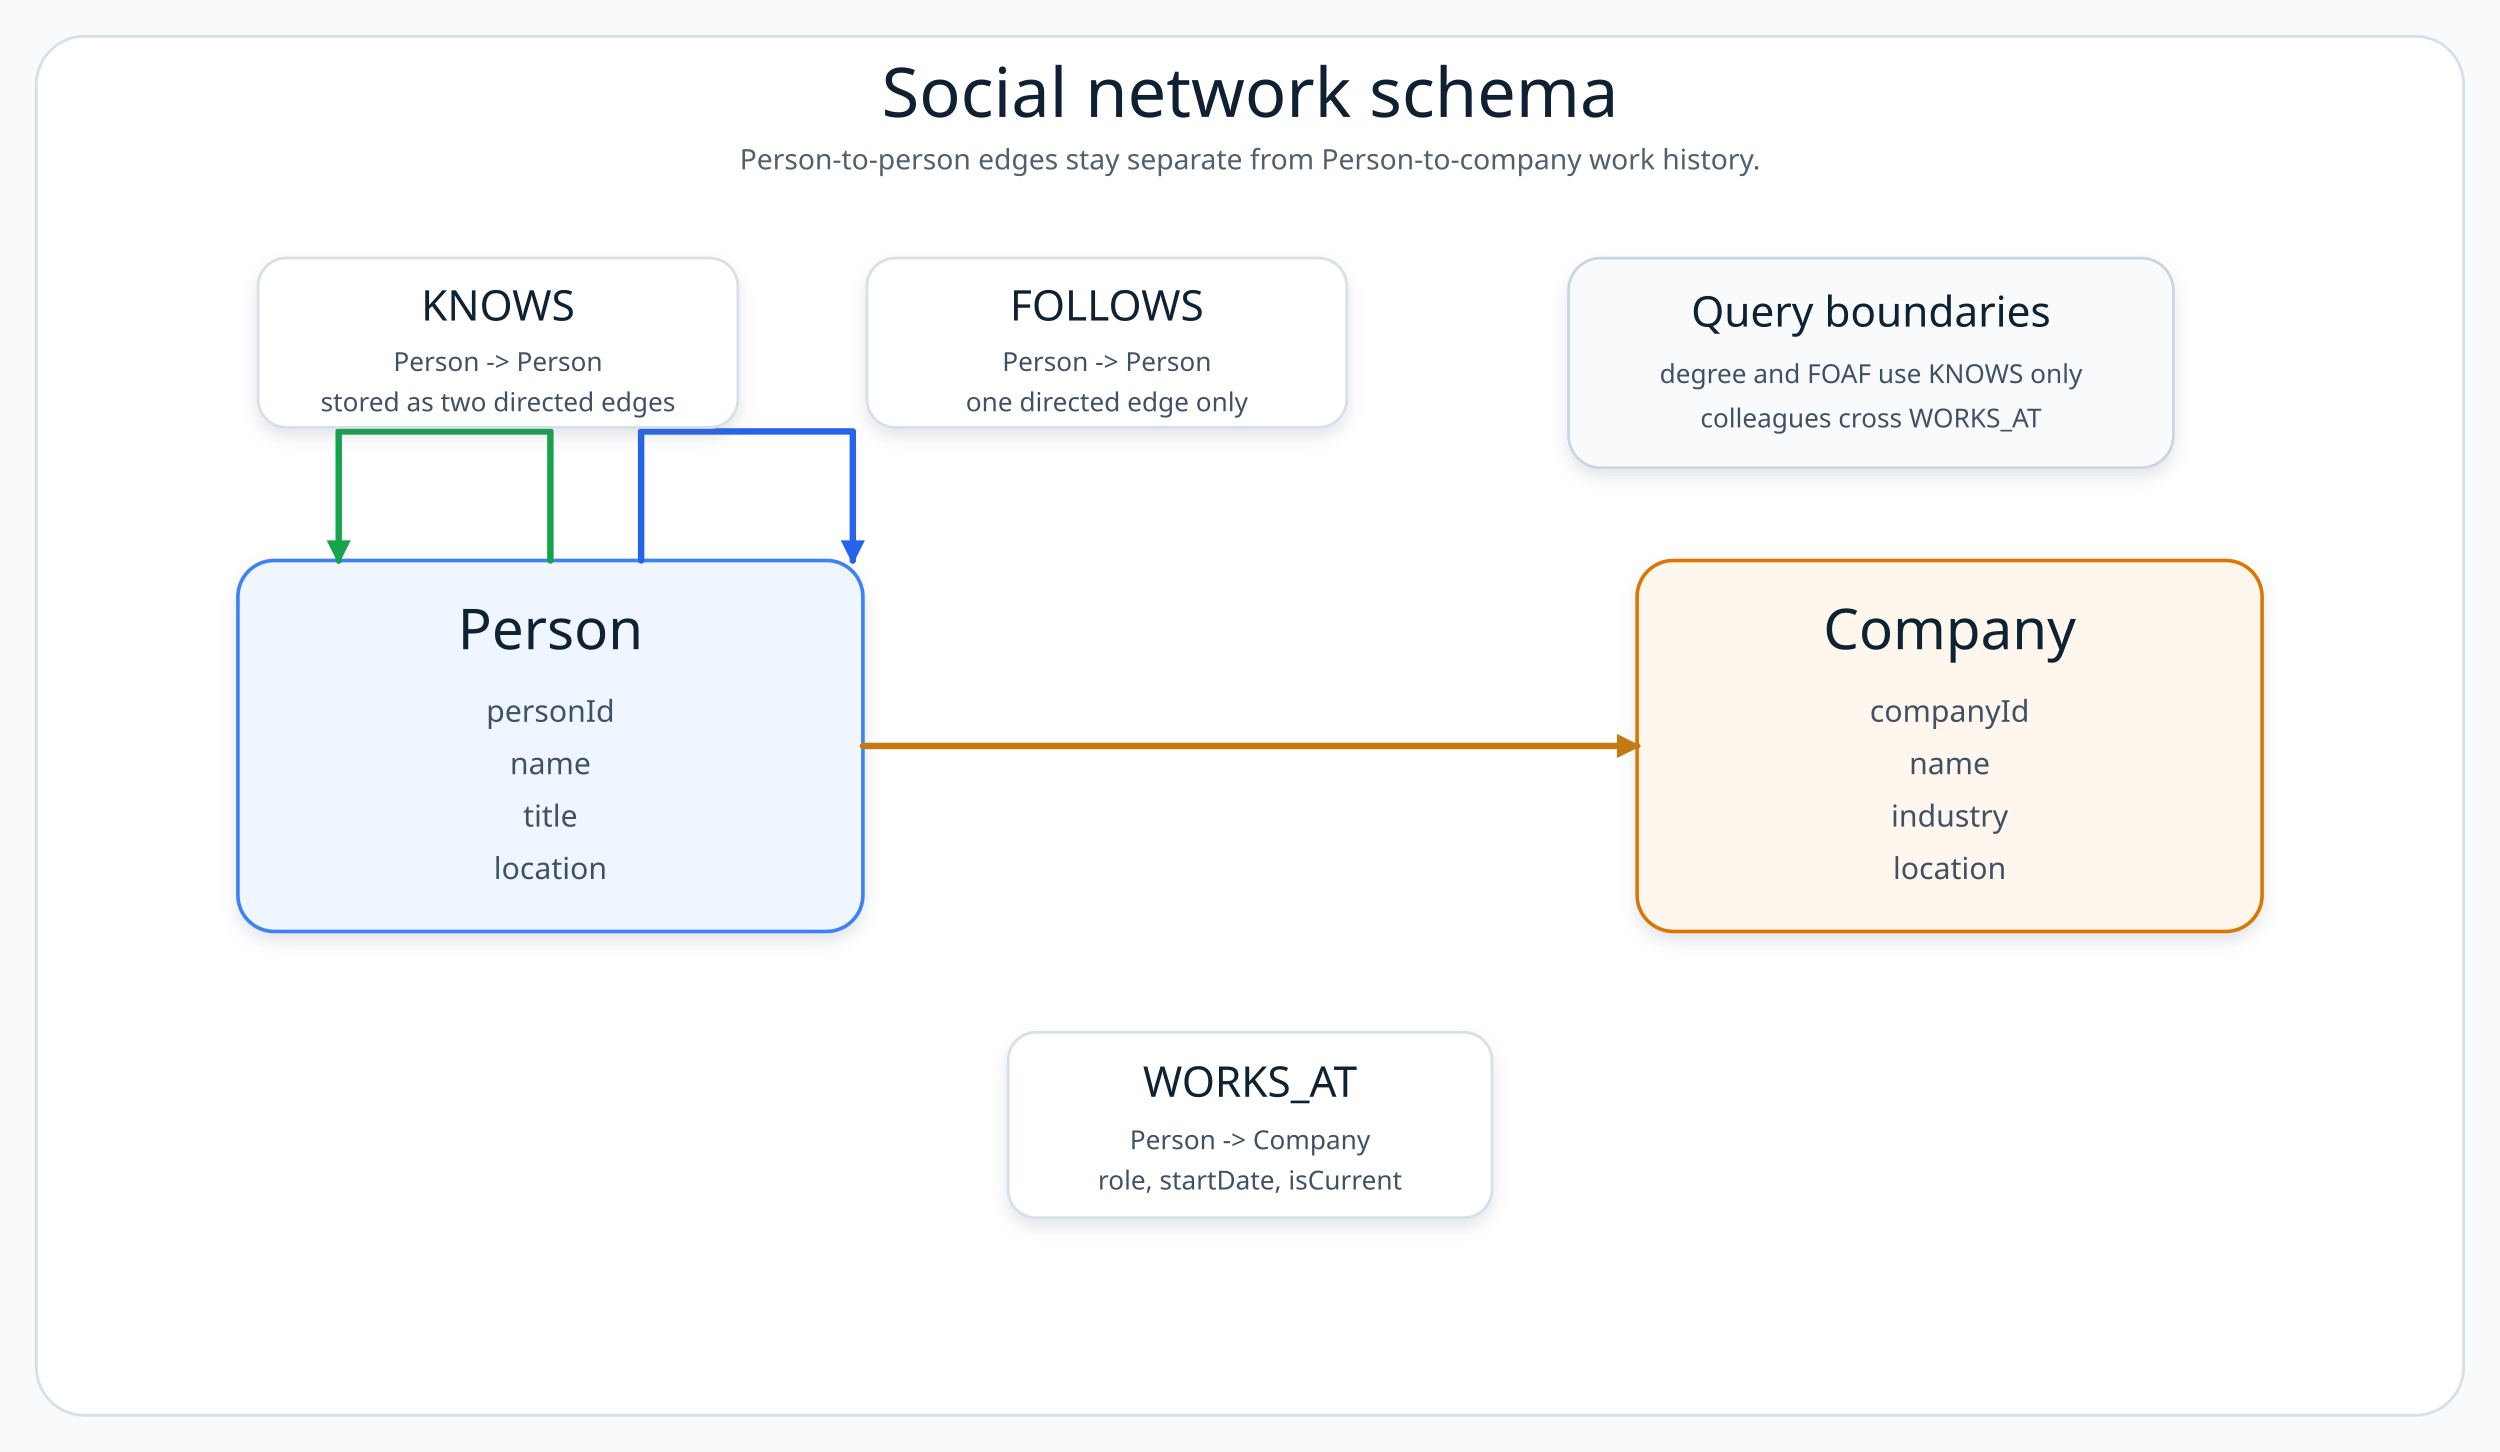
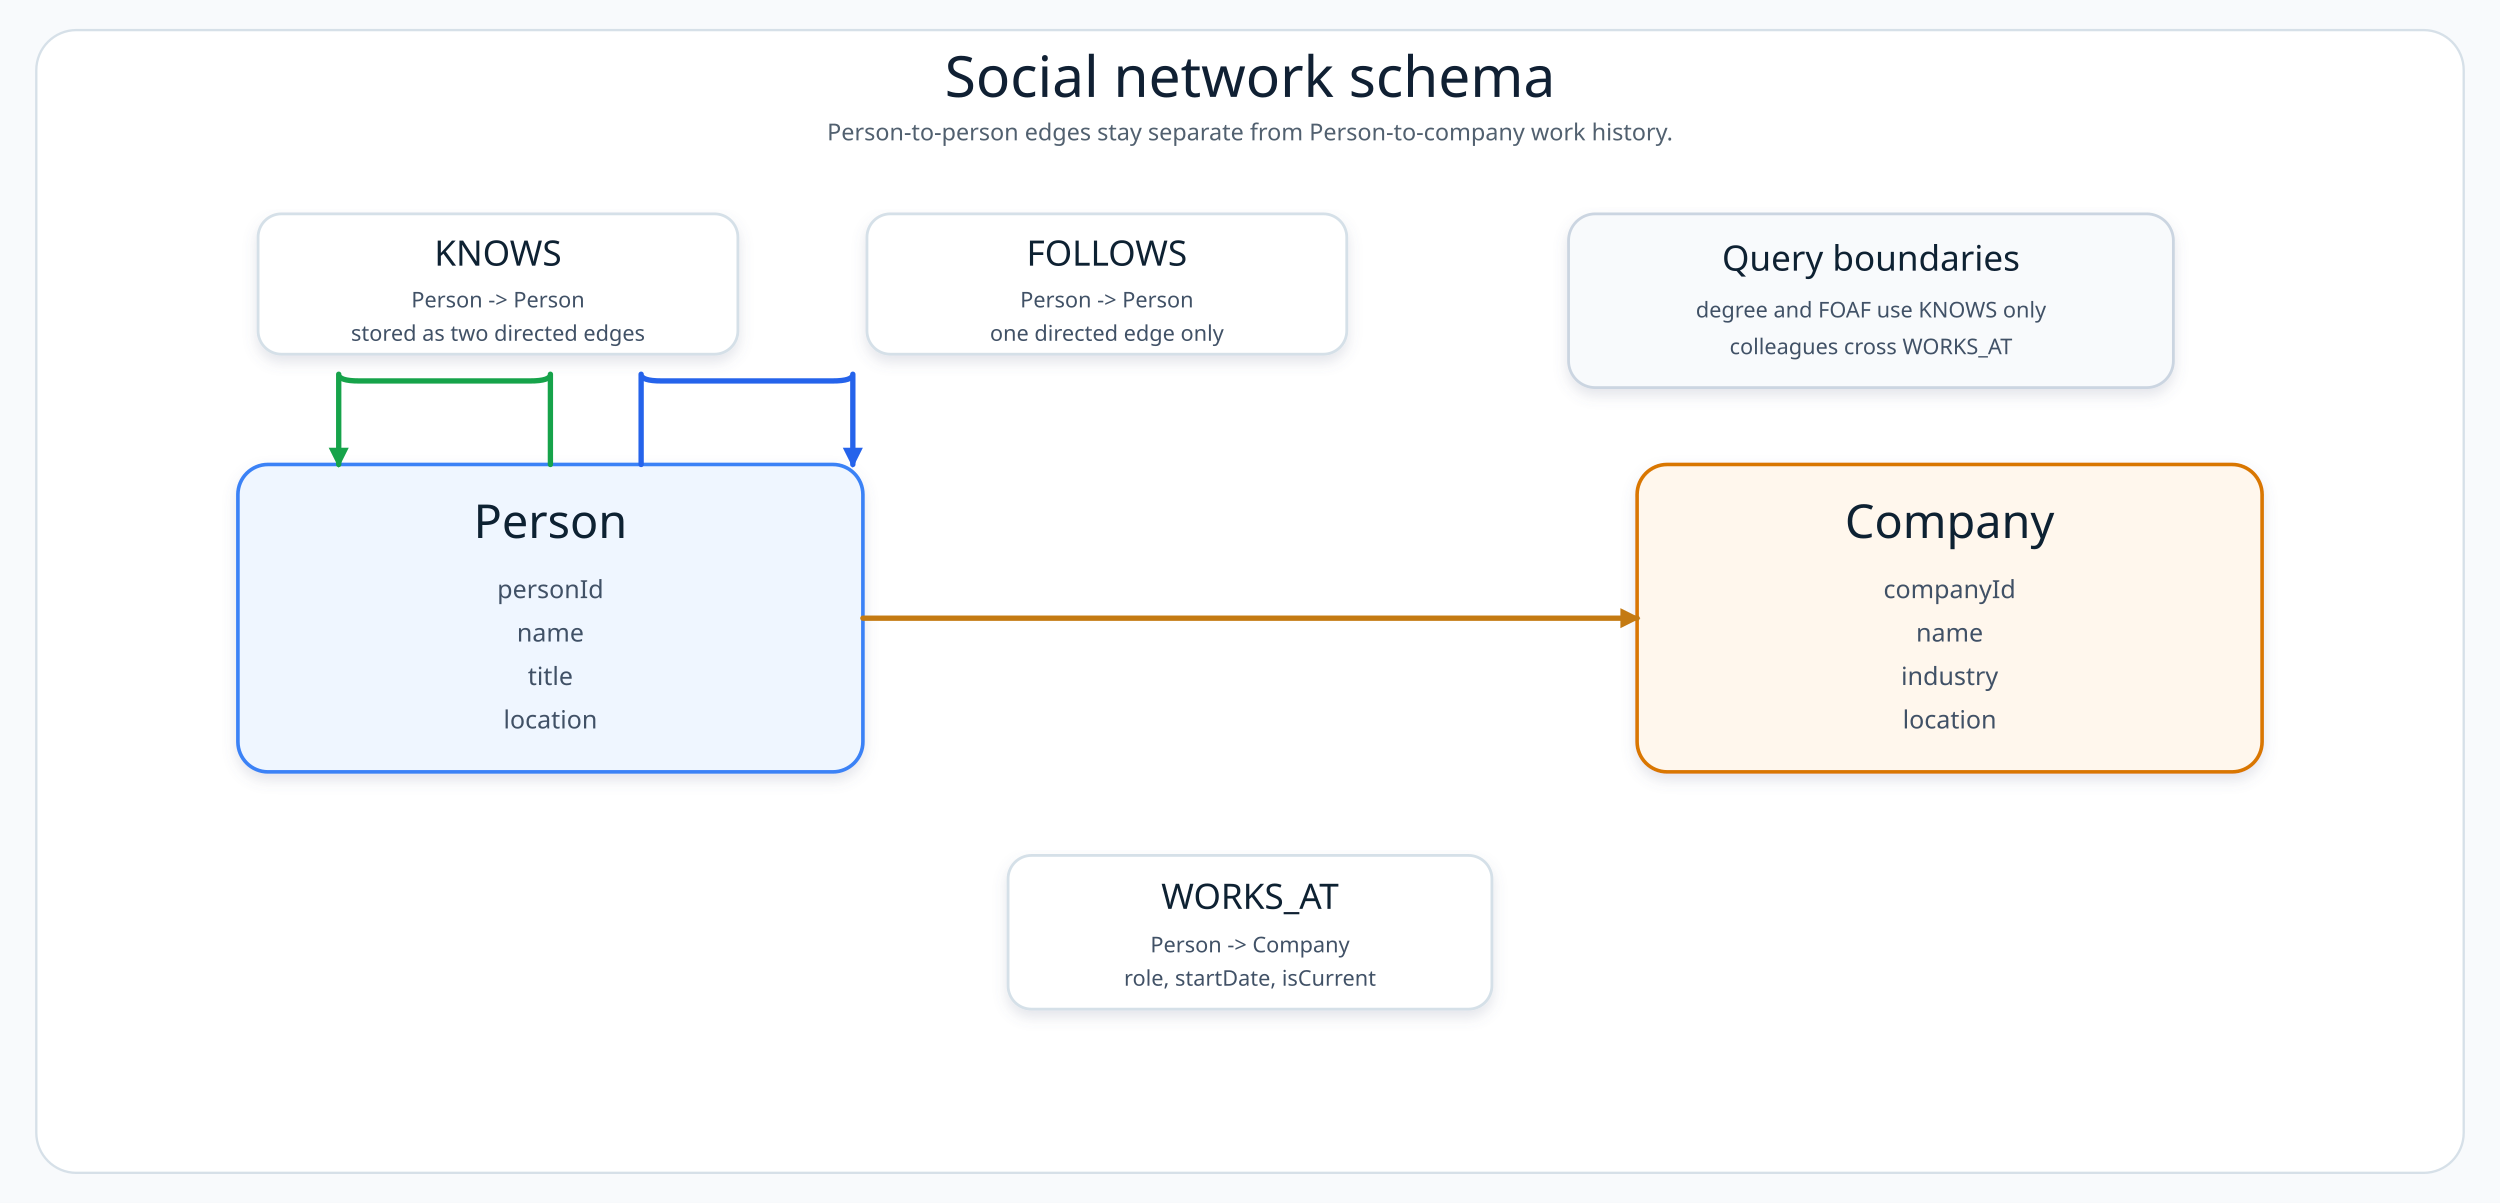
- <svg xmlns="http://www.w3.org/2000/svg" width="1240" height="720" viewBox="0 0 1240 720" role="img" aria-label="graph-social-network domain model diagram">
+ <svg xmlns="http://www.w3.org/2000/svg" width="1496.336" height="720" viewBox="0 0 1496.336 720" role="img" aria-label="graph-social-network domain model diagram">
  <defs>
    <filter id="shadow" x="-8%" y="-8%" width="116%" height="124%">
      <feDropShadow dx="0" dy="4" stdDeviation="4" flood-color="#64748B" flood-opacity="0.18" />
    </filter>
    <marker id="arrowGreen" markerWidth="12" markerHeight="12" refX="10" refY="6" orient="auto" markerUnits="userSpaceOnUse">
-       <path d="M 0 0 L 12 6 L 0 12 Z" fill="#16A34A" stroke-dasharray="none" />
+       <path d="M 0 0 L 12 6 L 0 12 Z" fill="#16A34A" stroke-dasharray="none" stroke-linecap="round" stroke-linejoin="round" />
    </marker>
    <marker id="arrowBlue" markerWidth="12" markerHeight="12" refX="10" refY="6" orient="auto" markerUnits="userSpaceOnUse">
-       <path d="M 0 0 L 12 6 L 0 12 Z" fill="#2563EB" stroke-dasharray="none" />
+       <path d="M 0 0 L 12 6 L 0 12 Z" fill="#2563EB" stroke-dasharray="none" stroke-linecap="round" stroke-linejoin="round" />
    </marker>
    <marker id="arrowAmber" markerWidth="12" markerHeight="12" refX="10" refY="6" orient="auto" markerUnits="userSpaceOnUse">
-       <path d="M 0 0 L 12 6 L 0 12 Z" fill="#C47A12" stroke-dasharray="none" />
+       <path d="M 0 0 L 12 6 L 0 12 Z" fill="#C47A12" stroke-dasharray="none" stroke-linecap="round" stroke-linejoin="round" />
    </marker>
    <style>
      .canvas { fill: #F8FAFC; }
      .frame { fill: #FFFFFF; stroke: #D6E0E8; stroke-width: 1.4; }
      .title { font-family: "Architects Daughter"; font-size: 34px; fill: #102033; }
      .subtitle { font-family: "Comic Mono"; font-size: 14px; fill: #51606F; }
      .cardTitle { font-family: "Architects Daughter"; font-size: 28px; fill: #102033; }
      .cardText { font-family: "Comic Mono"; font-size: 15px; fill: #415166; }
      .edgeTitle { font-family: "Architects Daughter"; font-size: 21px; fill: #102033; }
      .edgeText { font-family: "Comic Mono"; font-size: 13px; fill: #415166; }
      .line { fill: none; stroke-width: 3.2; stroke-linecap: round; stroke-linejoin: round; }
    </style>
  </defs>
-   <rect class="canvas" width="1240" height="720" />
-   <rect class="frame" x="18" y="18" width="1204" height="684" rx="24" />
-   <text class="title" x="620" y="58" text-anchor="middle">Social network schema</text>
-   <text class="subtitle" x="620" y="84" text-anchor="middle">Person-to-person edges stay separate from Person-to-company work history.</text>
+   <rect class="canvas" width="1496.336" height="720" />
+   <rect class="frame" x="21.721" y="18" width="1452.894" height="684" rx="24" />
+   <text class="title" x="748.168" y="58" text-anchor="middle">Social network schema</text>
+   <text class="subtitle" x="748.168" y="84" text-anchor="middle">Person-to-person edges stay separate from Person-to-company work history.</text>
  <g filter="url(#shadow)">
-     <rect x="118" y="278" width="310" height="184" rx="18" fill="#EFF6FF" stroke="#3B82F6" stroke-width="1.8" />
-     <text class="cardTitle" x="273" y="322" text-anchor="middle">Person</text>
-     <text class="cardText" x="273" y="358" text-anchor="middle">personId</text>
-     <text class="cardText" x="273" y="384" text-anchor="middle">name</text>
-     <text class="cardText" x="273" y="410" text-anchor="middle">title</text>
-     <text class="cardText" x="273" y="436" text-anchor="middle">location</text>
+     <rect x="142.393" y="278" width="374.084" height="184" rx="18" fill="#EFF6FF" stroke="#3B82F6" stroke-width="2.172" />
+     <text class="cardTitle" x="329.435" y="322" text-anchor="middle">Person</text>
+     <text class="cardText" x="329.435" y="358" text-anchor="middle">personId</text>
+     <text class="cardText" x="329.435" y="384" text-anchor="middle">name</text>
+     <text class="cardText" x="329.435" y="410" text-anchor="middle">title</text>
+     <text class="cardText" x="329.435" y="436" text-anchor="middle">location</text>
  </g>
  <g filter="url(#shadow)">
-     <rect x="812" y="278" width="310" height="184" rx="18" fill="#FFF7ED" stroke="#D97706" stroke-width="1.8" />
-     <text class="cardTitle" x="967" y="322" text-anchor="middle">Company</text>
-     <text class="cardText" x="967" y="358" text-anchor="middle">companyId</text>
-     <text class="cardText" x="967" y="384" text-anchor="middle">name</text>
-     <text class="cardText" x="967" y="410" text-anchor="middle">industry</text>
-     <text class="cardText" x="967" y="436" text-anchor="middle">location</text>
+     <rect x="979.859" y="278" width="374.084" height="184" rx="18" fill="#FFF7ED" stroke="#D97706" stroke-width="2.172" />
+     <text class="cardTitle" x="1166.901" y="322" text-anchor="middle">Company</text>
+     <text class="cardText" x="1166.901" y="358" text-anchor="middle">companyId</text>
+     <text class="cardText" x="1166.901" y="384" text-anchor="middle">name</text>
+     <text class="cardText" x="1166.901" y="410" text-anchor="middle">industry</text>
+     <text class="cardText" x="1166.901" y="436" text-anchor="middle">location</text>
  </g>
-   <path class="line" d="M 273 278 L 273 214 L 168 214 L 168 278" stroke="#16A34A" marker-end="url(#arrowGreen)" stroke-linecap="round" stroke-linejoin="round" />
-   <path class="line" d="M 318 278 L 318 214 L 423 214 L 423 278" stroke="#2563EB" marker-end="url(#arrowBlue)" stroke-linecap="round" stroke-linejoin="round" />
-   <path class="line" d="M 428 370 L 812 370" stroke="#C47A12" marker-end="url(#arrowAmber)" stroke-linecap="round" stroke-linejoin="round" />
+   <path class="line" d="M 329.435 278 L 329.435 224 Q 329.435 228 317.368 228 L 214.797 228 Q 202.729 228 202.729 224 L 202.729 278" stroke="#16A34A" marker-end="url(#arrowGreen)" stroke-linecap="round" stroke-linejoin="round" />
+   <path class="line" d="M 383.738 278 L 383.738 224 Q 383.738 228 395.805 228 L 498.376 228 Q 510.444 228 510.444 224 L 510.444 278" stroke="#2563EB" marker-end="url(#arrowBlue)" stroke-linecap="round" stroke-linejoin="round" />
+   <path class="line" d="M 516.477 370 L 979.859 370" stroke="#C47A12" marker-end="url(#arrowAmber)" stroke-linecap="round" stroke-linejoin="round" />
  <g filter="url(#shadow)">
-     <rect x="128" y="128" width="238" height="84" rx="14" fill="#FFFFFF" stroke="#D5E0E8" stroke-width="1.4" />
-     <text class="edgeTitle" x="247" y="159" text-anchor="middle">KNOWS</text>
-     <text class="edgeText" x="247" y="184" text-anchor="middle">Person -&gt; Person</text>
-     <text class="edgeText" x="247" y="204" text-anchor="middle">stored as two directed edges</text>
+     <rect x="154.461" y="128" width="287.2" height="84" rx="14" fill="#FFFFFF" stroke="#D5E0E8" stroke-width="1.689" />
+     <text class="edgeTitle" x="298.061" y="159" text-anchor="middle">KNOWS</text>
+     <text class="edgeText" x="298.061" y="184" text-anchor="middle">Person -&gt; Person</text>
+     <text class="edgeText" x="298.061" y="204" text-anchor="middle">stored as two directed edges</text>
  </g>
  <g filter="url(#shadow)">
-     <rect x="430" y="128" width="238" height="84" rx="14" fill="#FFFFFF" stroke="#D5E0E8" stroke-width="1.4" />
-     <text class="edgeTitle" x="549" y="159" text-anchor="middle">FOLLOWS</text>
-     <text class="edgeText" x="549" y="184" text-anchor="middle">Person -&gt; Person</text>
-     <text class="edgeText" x="549" y="204" text-anchor="middle">one directed edge only</text>
+     <rect x="518.891" y="128" width="287.2" height="84" rx="14" fill="#FFFFFF" stroke="#D5E0E8" stroke-width="1.689" />
+     <text class="edgeTitle" x="662.491" y="159" text-anchor="middle">FOLLOWS</text>
+     <text class="edgeText" x="662.491" y="184" text-anchor="middle">Person -&gt; Person</text>
+     <text class="edgeText" x="662.491" y="204" text-anchor="middle">one directed edge only</text>
  </g>
  <g filter="url(#shadow)">
-     <rect x="500" y="512" width="240" height="92" rx="14" fill="#FFFFFF" stroke="#D5E0E8" stroke-width="1.4" />
-     <text class="edgeTitle" x="620" y="544" text-anchor="middle">WORKS_AT</text>
-     <text class="edgeText" x="620" y="570" text-anchor="middle">Person -&gt; Company</text>
-     <text class="edgeText" x="620" y="590" text-anchor="middle">role, startDate, isCurrent</text>
+     <rect x="603.361" y="512" width="289.613" height="92" rx="14" fill="#FFFFFF" stroke="#D5E0E8" stroke-width="1.689" />
+     <text class="edgeTitle" x="748.168" y="544" text-anchor="middle">WORKS_AT</text>
+     <text class="edgeText" x="748.168" y="570" text-anchor="middle">Person -&gt; Company</text>
+     <text class="edgeText" x="748.168" y="590" text-anchor="middle">role, startDate, isCurrent</text>
  </g>
  <g filter="url(#shadow)">
-     <rect x="778" y="128" width="300" height="104" rx="16" fill="#F8FAFC" stroke="#CBD5E1" stroke-width="1.4" />
-     <text class="edgeTitle" x="928" y="162" text-anchor="middle">Query boundaries</text>
-     <text class="edgeText" x="928" y="190" text-anchor="middle">degree and FOAF use KNOWS only</text>
-     <text class="edgeText" x="928" y="212" text-anchor="middle">colleagues cross WORKS_AT</text>
+     <rect x="938.83" y="128" width="362.017" height="104" rx="16" fill="#F8FAFC" stroke="#CBD5E1" stroke-width="1.689" />
+     <text class="edgeTitle" x="1119.839" y="162" text-anchor="middle">Query boundaries</text>
+     <text class="edgeText" x="1119.839" y="190" text-anchor="middle">degree and FOAF use KNOWS only</text>
+     <text class="edgeText" x="1119.839" y="212" text-anchor="middle">colleagues cross WORKS_AT</text>
  </g>
</svg>
